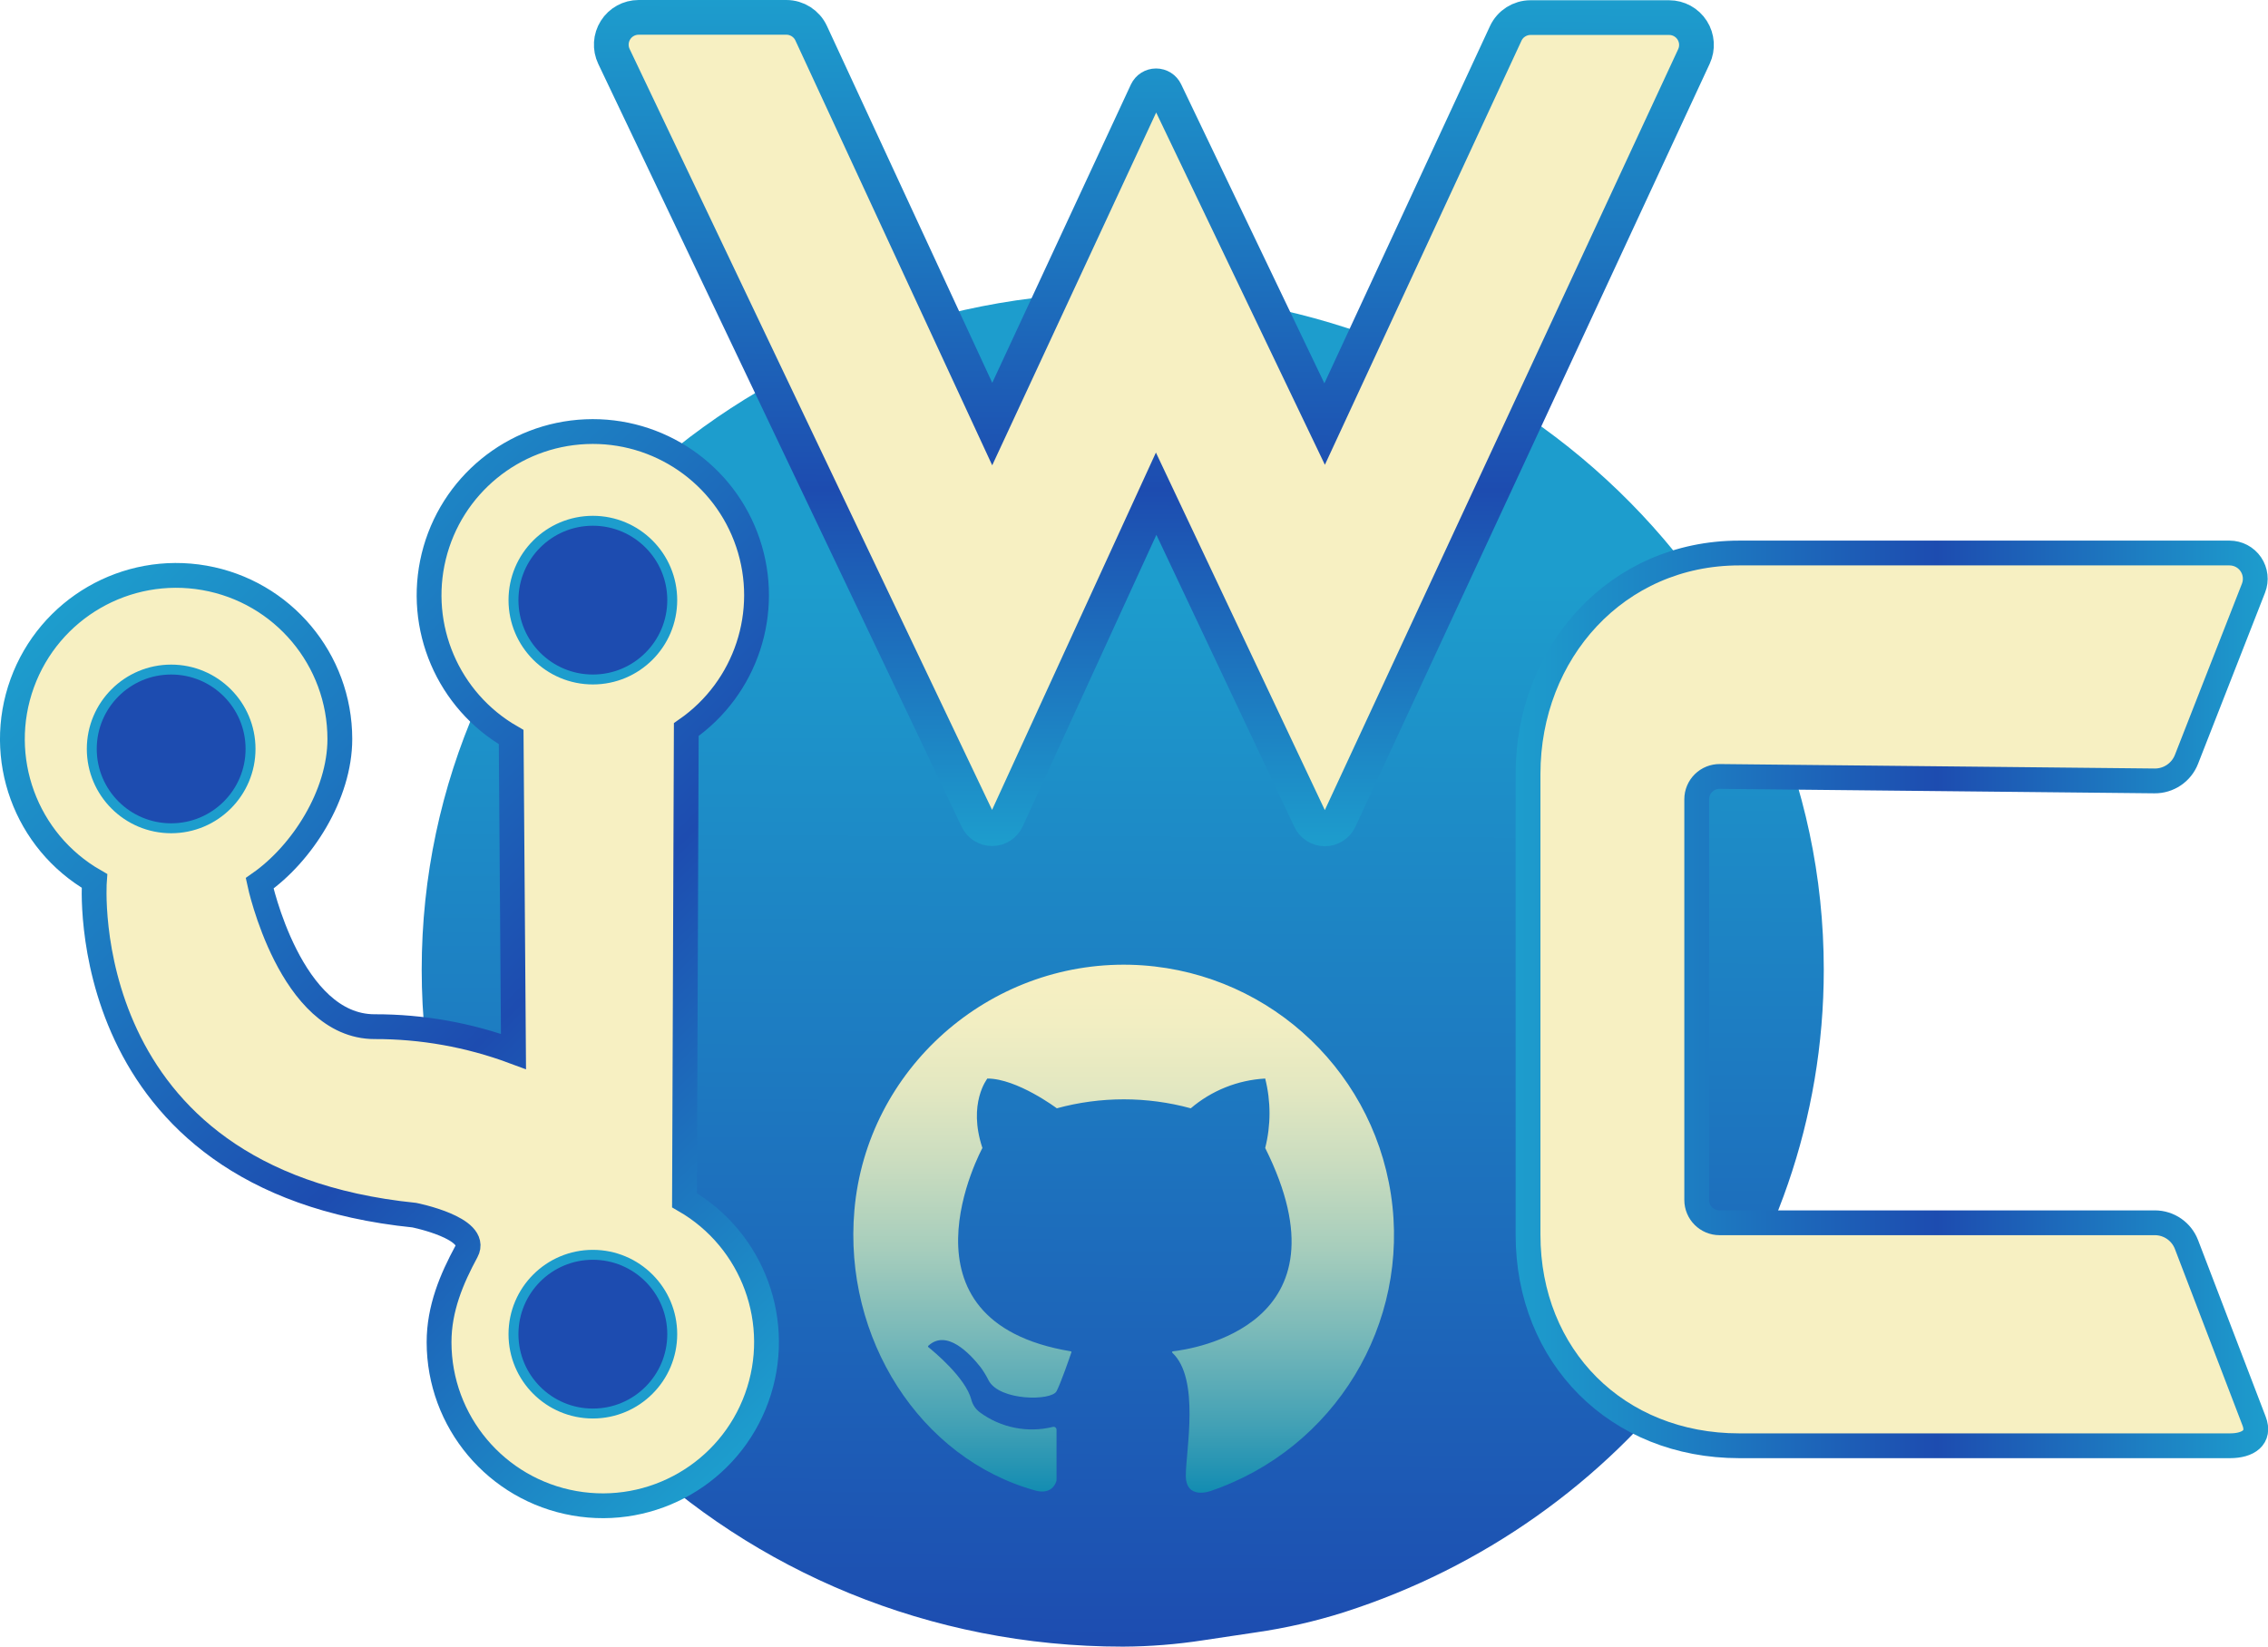
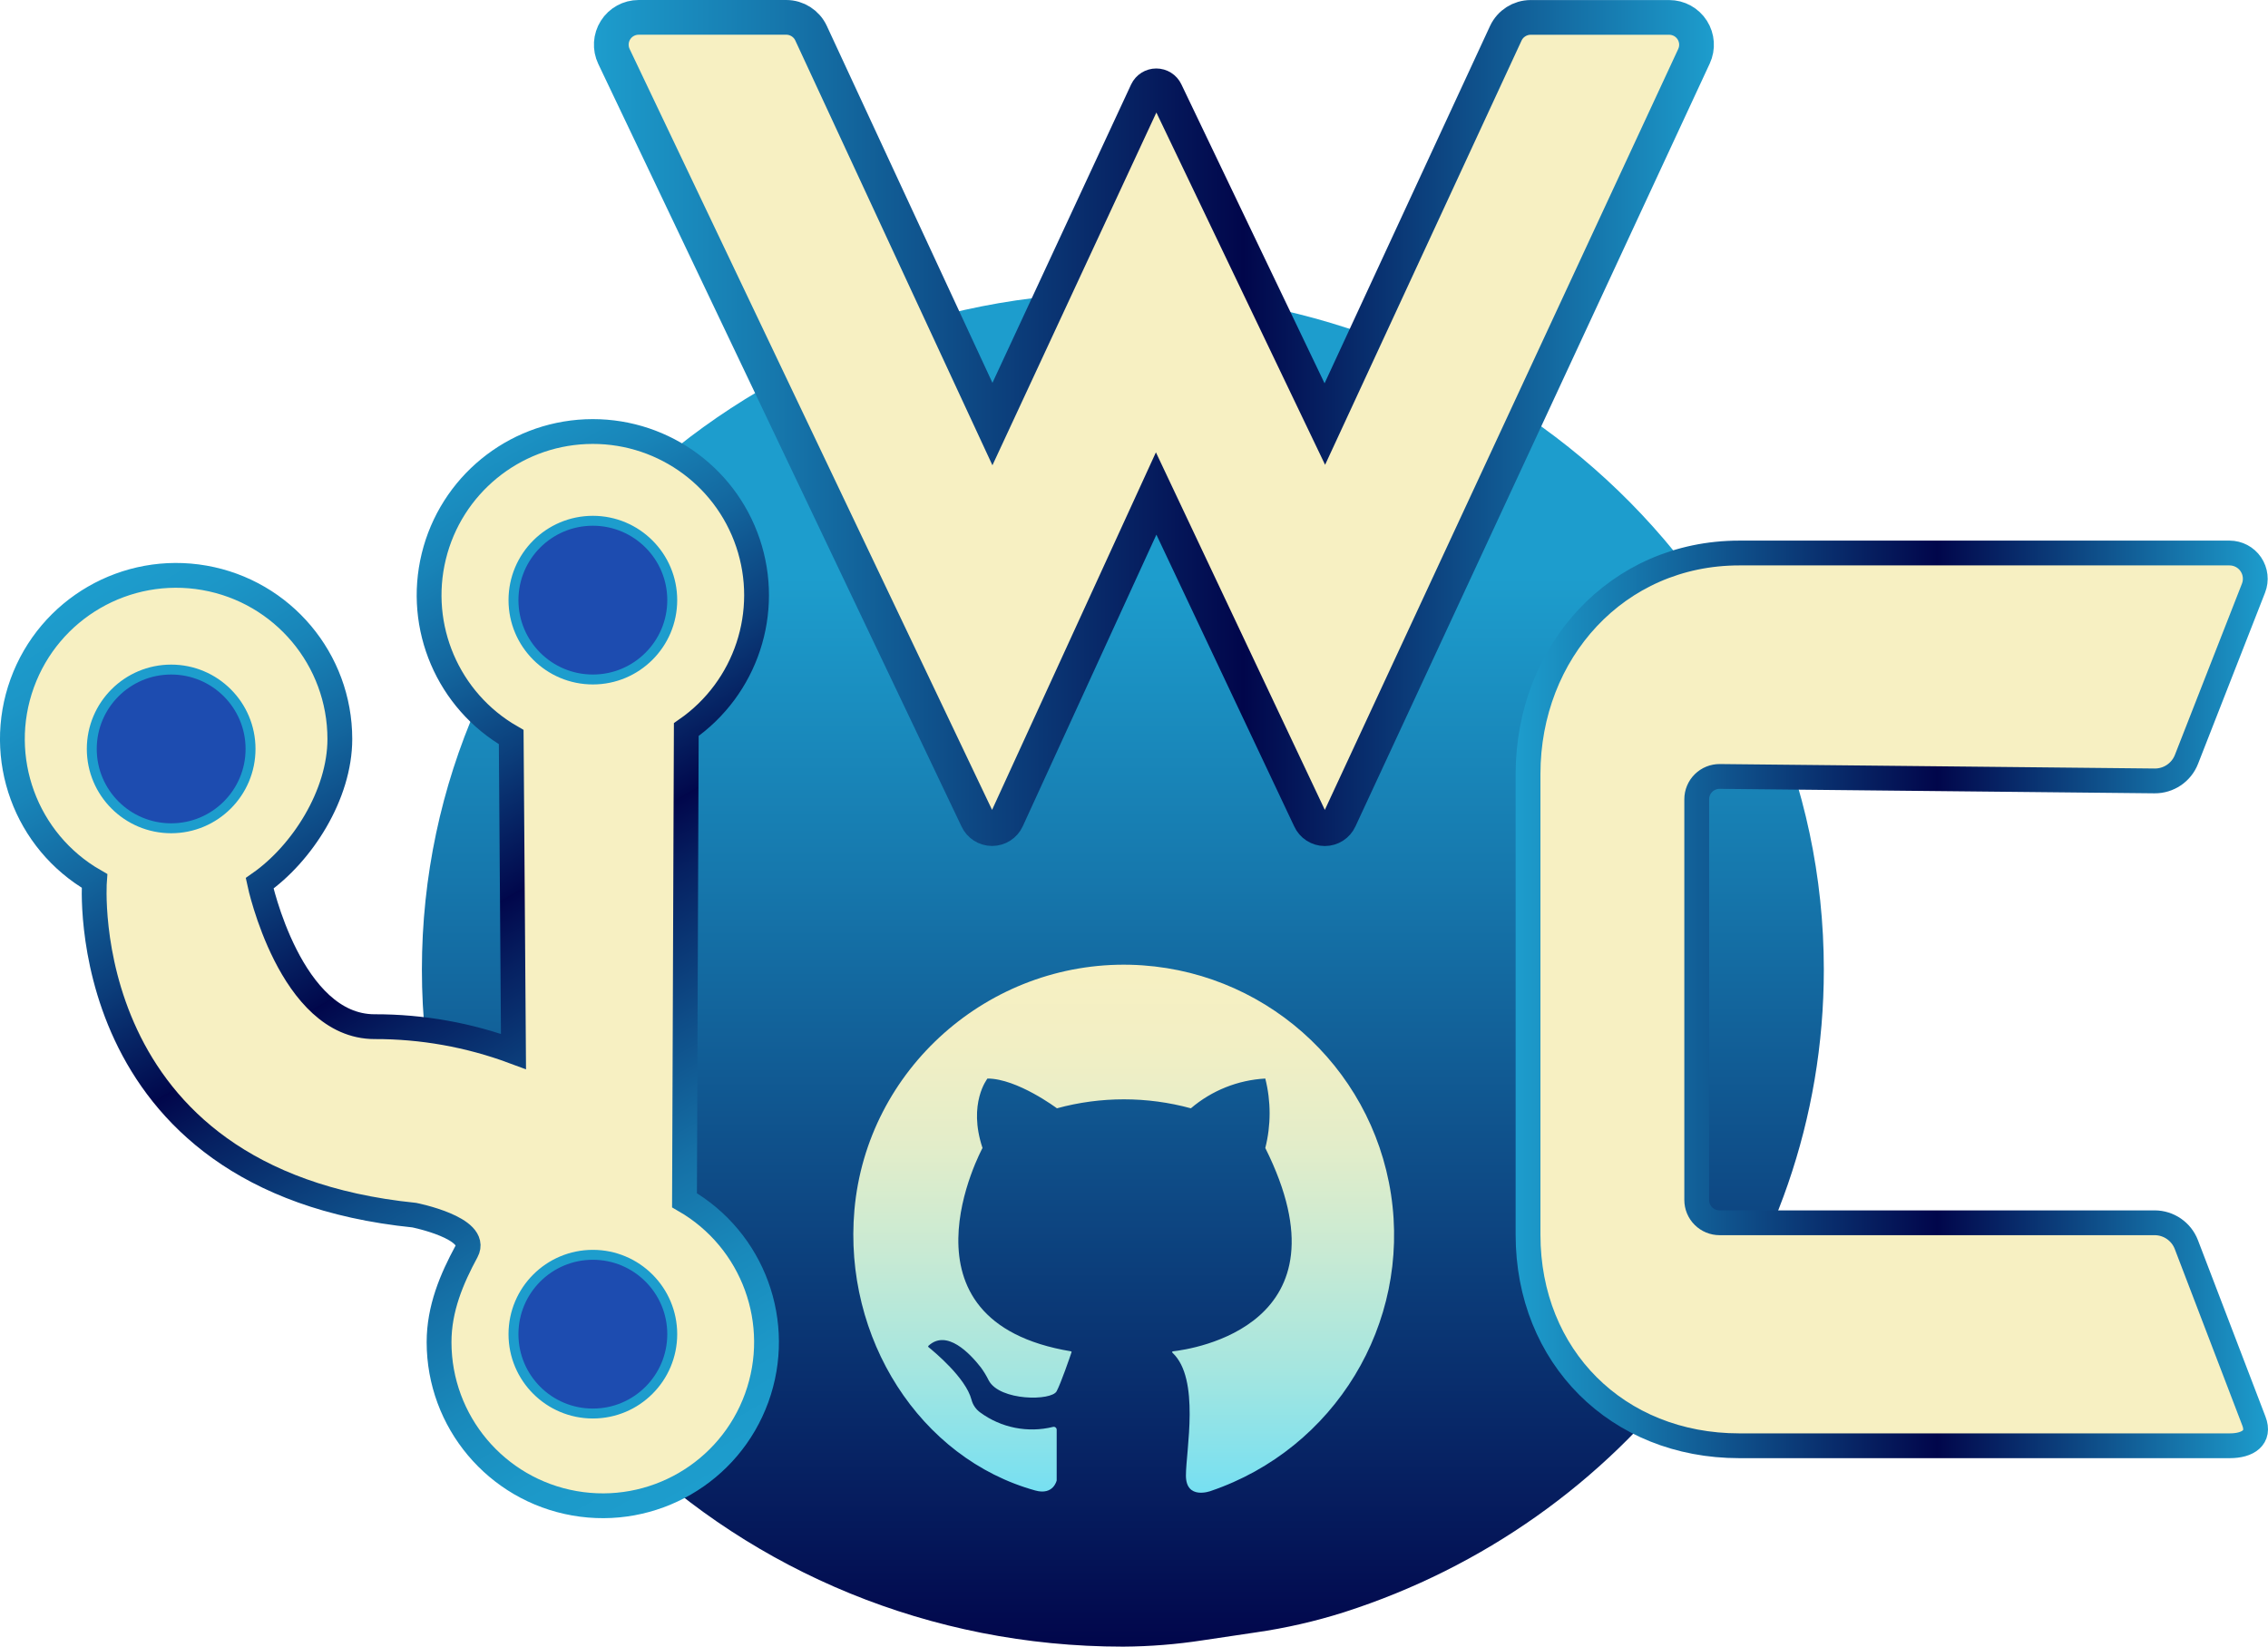
- <svg xmlns="http://www.w3.org/2000/svg" xmlns:xlink="http://www.w3.org/1999/xlink" id="OBJECTS" viewBox="0 0 457.15 332">
+ <svg xmlns="http://www.w3.org/2000/svg" id="OBJECTS" viewBox="0 0 457.15 332">
  <defs>
    <style>.cls-1{fill:url(#linear-gradient);}.cls-2,.cls-4,.cls-5{fill:#f7f0c2;}.cls-2,.cls-4,.cls-5,.cls-6{stroke-miterlimit:10;}.cls-2,.cls-5{stroke-width:5px;}.cls-2{stroke:url(#linear-gradient-2);}.cls-3{fill:url(#linear-gradient-3);}.cls-4{stroke-width:7px;stroke:url(#linear-gradient-4);}.cls-5{stroke:url(#linear-gradient-5);}.cls-6{fill:#1d4cb0;stroke:#1d9dcd;stroke-width:2px;}</style>
-     <linearGradient id="linear-gradient" x1="618.19" y1="245.28" x2="617.42" y2="518.73" gradientUnits="userSpaceOnUse">
+     <linearGradient id="linear-gradient" x1="354.27" y1="141.25" x2="354.27" y2="414.25" gradientUnits="userSpaceOnUse">
      <stop offset="0.21" stop-color="#1d9dcd" />
-       <stop offset="0.59" stop-color="#1d78c0" />
-       <stop offset="1" stop-color="#1d4cb0" />
+       <stop offset="0.43" stop-color="#1678ad" />
+       <stop offset="0.91" stop-color="#05195b" />
+       <stop offset="1" stop-color="#01064b" />
    </linearGradient>
-     <linearGradient id="linear-gradient-2" x1="697" y1="387.5" x2="848.65" y2="387.5" gradientUnits="userSpaceOnUse">
+     <linearGradient id="linear-gradient-2" x1="433.46" y1="283.75" x2="585.11" y2="283.75" gradientUnits="userSpaceOnUse">
      <stop offset="0" stop-color="#1d9dcd" />
-       <stop offset="0.27" stop-color="#1d78c0" />
-       <stop offset="0.56" stop-color="#1d4cb0" />
+       <stop offset="0.15" stop-color="#1678ad" />
+       <stop offset="0.49" stop-color="#05195b" />
+       <stop offset="0.56" stop-color="#01064b" />
      <stop offset="1" stop-color="#1d9dcd" />
    </linearGradient>
-     <linearGradient id="linear-gradient-3" x1="618" y1="380.5" x2="618" y2="486.97" gradientUnits="userSpaceOnUse">
+     <linearGradient id="linear-gradient-3" x1="354.46" y1="276.75" x2="354.46" y2="383.22" gradientUnits="userSpaceOnUse">
      <stop offset="0" stop-color="#f7f0c2" />
-       <stop offset="0.11" stop-color="#f2eec2" />
-       <stop offset="0.24" stop-color="#e2e7c1" />
-       <stop offset="0.38" stop-color="#c9dcbf" />
-       <stop offset="0.54" stop-color="#a6cdbc" />
-       <stop offset="0.7" stop-color="#79b9b9" />
-       <stop offset="0.87" stop-color="#43a1b5" />
-       <stop offset="1" stop-color="#128cb2" />
+       <stop offset="0.15" stop-color="#f2efc4" />
+       <stop offset="0.34" stop-color="#e3edc9" />
+       <stop offset="0.54" stop-color="#c9ead3" />
+       <stop offset="0.76" stop-color="#a6e6df" />
+       <stop offset="0.98" stop-color="#7ae0f0" />
+       <stop offset="1" stop-color="#76e0f1" />
    </linearGradient>
-     <linearGradient id="linear-gradient-4" x1="624.07" y1="185.71" x2="623.59" y2="356.61" gradientUnits="userSpaceOnUse">
+     <linearGradient id="linear-gradient-4" x1="247.67" y1="167.52" x2="473.35" y2="167.52" gradientUnits="userSpaceOnUse">
      <stop offset="0" stop-color="#1d9dcd" />
-       <stop offset="0.28" stop-color="#1d78c0" />
-       <stop offset="0.58" stop-color="#1d4cb0" />
+       <stop offset="0.16" stop-color="#1678ad" />
+       <stop offset="0.51" stop-color="#05195b" />
+       <stop offset="0.58" stop-color="#01064b" />
      <stop offset="1" stop-color="#1d9dcd" />
    </linearGradient>
-     <linearGradient id="linear-gradient-5" x1="421.25" y1="290.55" x2="575.25" y2="444.56" xlink:href="#linear-gradient-2" />
+     <linearGradient id="linear-gradient-5" x1="290.63" y1="370.08" x2="180.97" y2="180.14" gradientUnits="userSpaceOnUse">
+       <stop offset="0" stop-color="#1d9dcd" />
+       <stop offset="0.08" stop-color="#1c98c8" />
+       <stop offset="0.17" stop-color="#1989bb" />
+       <stop offset="0.27" stop-color="#1570a6" />
+       <stop offset="0.38" stop-color="#0e4d88" />
+       <stop offset="0.5" stop-color="#062162" />
+       <stop offset="0.56" stop-color="#01064b" />
+       <stop offset="0.56" stop-color="#01084c" />
+       <stop offset="0.67" stop-color="#0b3d7a" />
+       <stop offset="0.77" stop-color="#13669e" />
+       <stop offset="0.86" stop-color="#1884b8" />
+       <stop offset="0.94" stop-color="#1c96c7" />
+       <stop offset="1" stop-color="#1d9dcd" />
+     </linearGradient>
  </defs>
-   <g id="Svg_Logo" data-name="Svg Logo">
-     <path id="Back" class="cls-1" d="M644.63,515.13a111.42,111.42,0,0,0,17.76-4.06c56.19-18,96.72-69.23,96.72-129.57,0-75.39-63.26-136.5-141.3-136.5S476.5,306.11,476.5,381.5,539.77,518,617.81,518h.09A109.11,109.11,0,0,0,634,516.72Z" transform="translate(-391.5 -186)" />
-     <path id="C" class="cls-2" d="M832.22,339.1l13.51-34.52a5.19,5.19,0,0,0-4.83-7.08H742.06c-24.61,0-42.56,19.95-42.56,44.56v92.88c0,24.61,18,42.56,42.56,42.56H841c3.63,0,6.14-1.65,4.84-5l-13.62-35.57a6.84,6.84,0,0,0-6.38-4.39H738.1a4.6,4.6,0,0,1-4.6-4.6V347.15a4.6,4.6,0,0,1,4.65-4.6l87.63.9A6.84,6.84,0,0,0,832.22,339.1Z" transform="translate(-391.5 -186)" />
-     <path id="O" class="cls-3" d="M600.17,486.52c-23.28-6.45-38.72-30.76-36.45-56.55,2.5-28.44,27.09-50.15,55.63-49.45a54.51,54.51,0,0,1,16.17,106.1s-5,1.88-5-3.12,2.9-19.52-2.72-24.75a.17.17,0,0,1,.09-.29c3.87-.43,36.52-5.18,18.63-41a28.57,28.57,0,0,0,0-14,25.24,25.24,0,0,0-15,6,51.26,51.26,0,0,0-27,0s-8-6-14-6c0,0-4,5-1,14,0,0-19,34.9,17.84,41a.13.13,0,0,1,.11.17c-.32.94-2.14,6.23-3,7.86-1,2-11.48,2-13.69-2.15a18.38,18.38,0,0,0-1.59-2.63c-2.22-2.84-6.9-7.77-10.57-4.37a.17.17,0,0,0,0,.27c1.09.88,7.53,6.19,8.67,10.61a4.63,4.63,0,0,0,1.77,2.58,17.68,17.68,0,0,0,14.65,2.9.59.59,0,0,1,.75.57V484.5S603.85,487.54,600.17,486.52Z" transform="translate(-391.5 -186)" />
-     <path id="W" class="cls-4" d="M515.25,197.38l73.22,153.76a3.29,3.29,0,0,0,6,0l30.07-65.6,31,65.64a3.29,3.29,0,0,0,6,0l71.4-153.8a5.51,5.51,0,0,0-5-7.83H700a5.51,5.51,0,0,0-5,3.19L658.5,271.5l-32.08-67a2.1,2.1,0,0,0-3.79,0l-31.13,67L555,192.69a5.51,5.51,0,0,0-5-3.19H520.23A5.51,5.51,0,0,0,515.25,197.38Z" transform="translate(-391.5 -186)" />
-     <path id="J" class="cls-5" d="M485.53,438.31c-3,5.54-5.53,11.53-5.53,18.3A33,33,0,1,0,529.47,428l.36-94.9a33,33,0,1,0-35.3,1.51L495,398a79.88,79.88,0,0,0-28-5c-17,0-23.17-28.9-23.17-28.9,8.57-6,16.17-17.87,16.17-29.1a33,33,0,1,0-49.47,28.61S406,424,475,431C475,431,488.07,433.61,485.53,438.31Z" transform="translate(-391.5 -186)" />
+   <g id="Main_Logo" data-name="Main Logo">
+     <path id="Back" class="cls-1" d="M381.09,411.38a111.17,111.17,0,0,0,17.76-4.06c56.2-18,96.73-69.23,96.73-129.57,0-75.39-63.27-136.5-141.31-136.5S213,202.36,213,277.75s63.27,136.5,141.31,136.5h.1a109.08,109.08,0,0,0,16-1.28Z" transform="translate(-127.96 -82.25)" />
+     <path id="C" class="cls-2" d="M568.68,235.35l13.51-34.52a5.19,5.19,0,0,0-4.83-7.08H478.53c-24.62,0-42.57,19.95-42.57,44.56v92.88c0,24.61,18,42.56,42.57,42.56h98.89c3.64,0,6.15-1.65,4.84-5l-13.61-35.57a6.86,6.86,0,0,0-6.39-4.39H474.57a4.6,4.6,0,0,1-4.61-4.6V243.4a4.6,4.6,0,0,1,4.65-4.6l87.63.9A6.83,6.83,0,0,0,568.68,235.35Z" transform="translate(-127.96 -82.25)" />
+     <path id="O" class="cls-3" d="M336.64,382.77c-23.29-6.45-38.73-30.76-36.46-56.55,2.51-28.44,27.09-50.15,55.64-49.45A54.51,54.51,0,0,1,372,382.87s-5,1.88-5-3.12,2.91-19.52-2.71-24.75a.16.16,0,0,1,.08-.29c3.87-.43,36.52-5.18,18.63-41a28.57,28.57,0,0,0,0-14,25.24,25.24,0,0,0-15,6,51.26,51.26,0,0,0-27,0s-8-6-14-6c0,0-4,5-1,14,0,0-18.94,34.9,17.85,41a.13.13,0,0,1,.1.17c-.32.94-2.13,6.23-3,7.86-1,2-11.47,2-13.69-2.15a17.51,17.51,0,0,0-1.59-2.63c-2.21-2.84-6.89-7.77-10.56-4.37a.17.17,0,0,0,0,.27c1.09.88,7.53,6.19,8.67,10.61a4.59,4.59,0,0,0,1.78,2.58,17.64,17.64,0,0,0,14.64,2.9.59.59,0,0,1,.75.57v10.22S340.31,383.79,336.64,382.77Z" transform="translate(-127.96 -82.25)" />
+     <path id="W" class="cls-4" d="M251.71,93.63l73.22,153.76a3.3,3.3,0,0,0,6,0L361,181.75l31,65.64a3.29,3.29,0,0,0,6,0l71.41-153.8a5.51,5.51,0,0,0-5-7.83H436.48a5.54,5.54,0,0,0-5,3.19L395,167.75l-32.08-67a2.1,2.1,0,0,0-3.79,0l-31.13,67L291.44,88.94a5.51,5.51,0,0,0-5-3.19H256.69A5.51,5.51,0,0,0,251.71,93.63Z" transform="translate(-127.96 -82.25)" />
+     <path id="J" class="cls-5" d="M222,334.56c-3,5.54-5.54,11.53-5.54,18.3a33,33,0,1,0,49.47-28.61l.36-94.9A33,33,0,1,0,231,230.86l.46,63.39a79.88,79.88,0,0,0-28-5c-17,0-23.17-28.9-23.17-28.9,8.57-6,16.17-17.87,16.17-29.1A33,33,0,1,0,147,259.86s-4.54,60.39,64.46,67.39C211.46,327.25,224.53,329.86,222,334.56Z" transform="translate(-127.96 -82.25)" />
    <g id="J_o">
      <circle id="J_o-2" data-name="J_o" class="cls-6" cx="119.5" cy="269" r="16" />
      <circle id="J_o-3" data-name="J_o" class="cls-6" cx="119.5" cy="121" r="16" />
      <circle id="J_o-4" data-name="J_o" class="cls-6" cx="34.5" cy="151" r="16" />
    </g>
  </g>
</svg>
